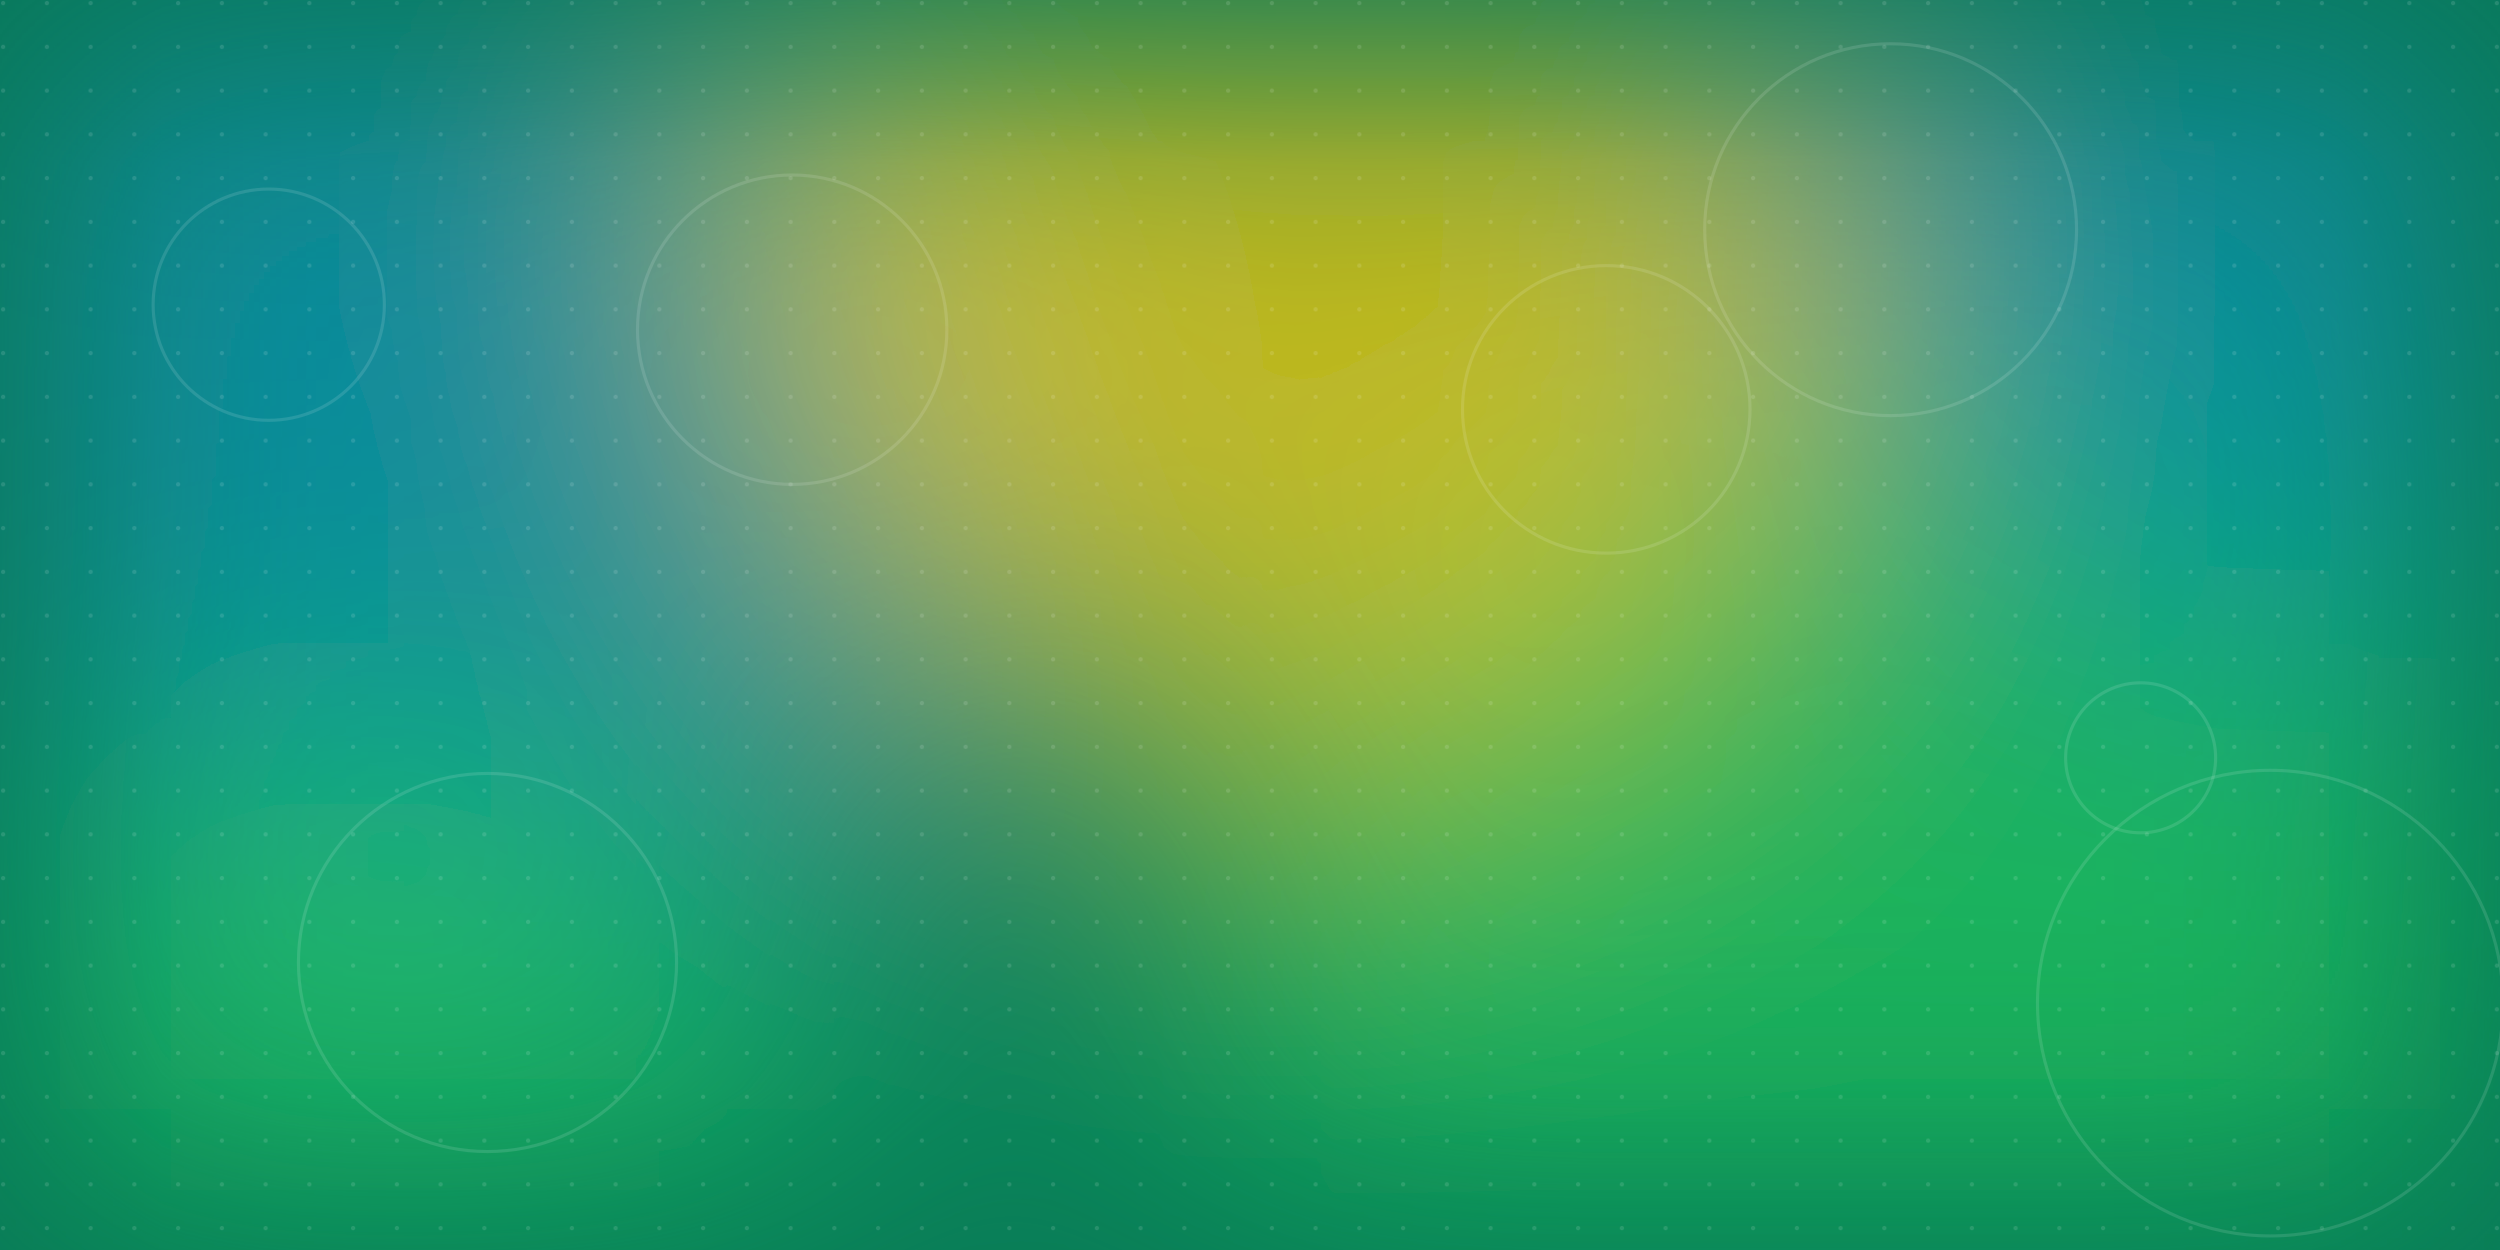
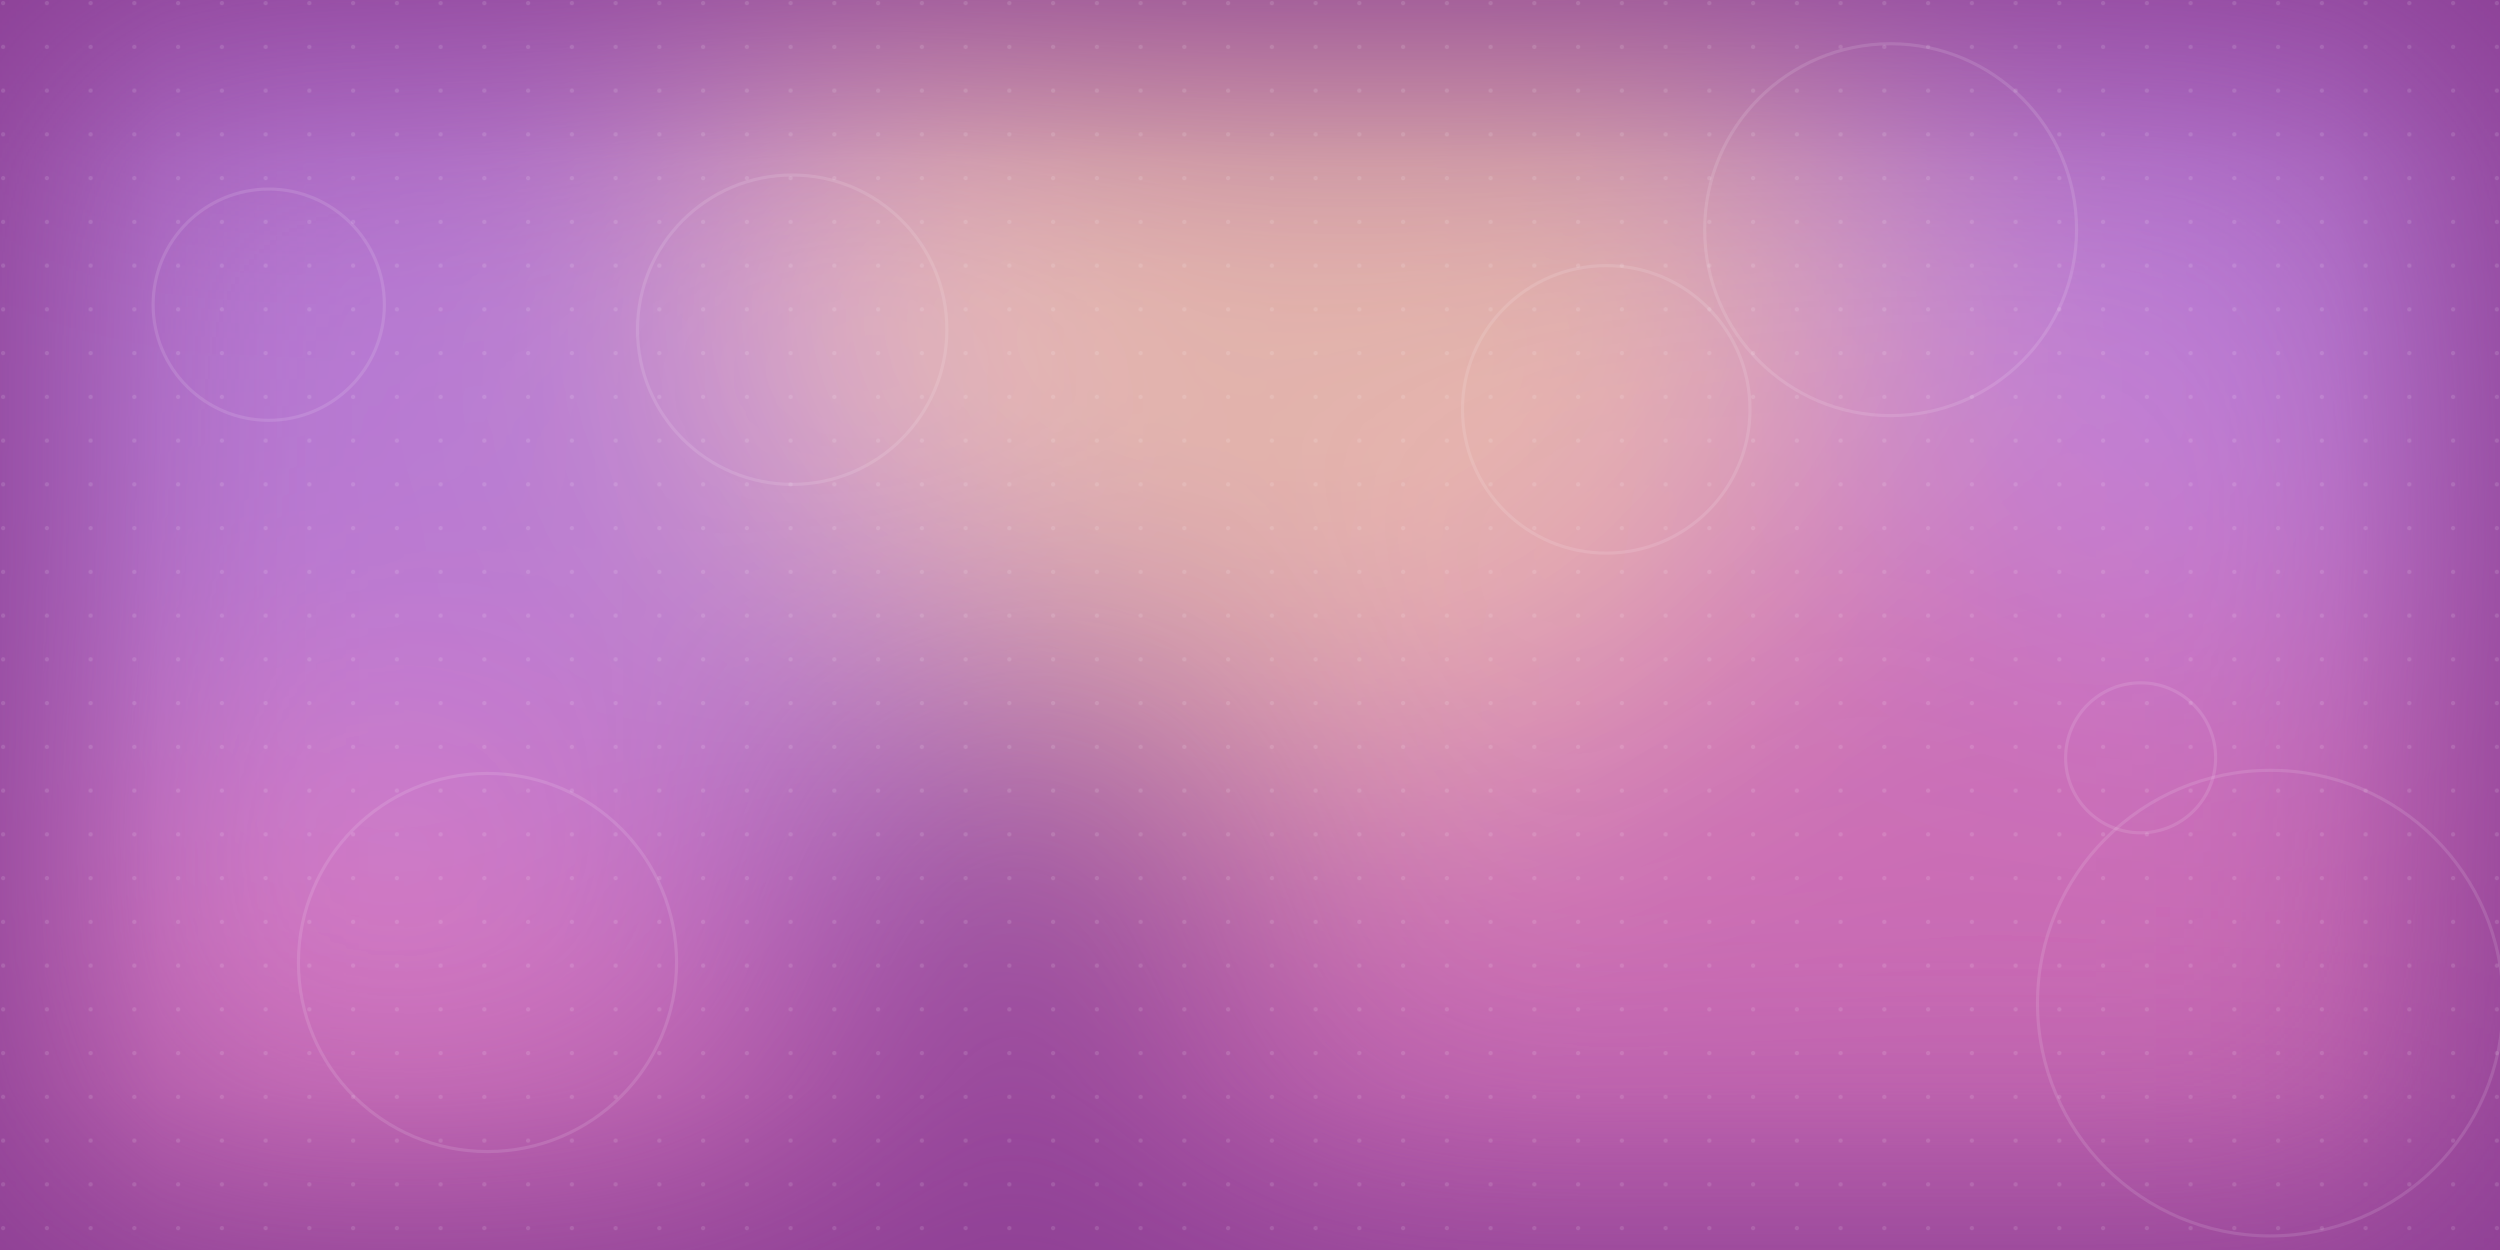
<svg xmlns="http://www.w3.org/2000/svg" width="1600" height="800" viewBox="0 0 1600 800" preserveAspectRatio="xMidYMid slice">
  <defs>
    <filter id="b" x="-50%" y="-50%" width="200%" height="200%">
      <feGaussianBlur stdDeviation="110" />
    </filter>
    <pattern id="d" width="28" height="28" patternUnits="userSpaceOnUse">
      <circle cx="2" cy="2" r="1.4" fill="#fff" fill-opacity="0.12" />
    </pattern>
  </defs>
-   <rect width="1600" height="800" fill="#047857" />
+   <rect width="1600" height="800" fill="#8a3d93" />
  <g filter="url(#b)">
-     <circle cx="237" cy="259" r="420" fill="#0891b2" opacity="0.75" />
-     <circle cx="1228" cy="694" r="480" fill="#22c55e" opacity="0.75" />
-     <circle cx="823" cy="129" r="360" fill="#facc15" opacity="0.75" />
-     <circle cx="1458" cy="122" r="300" fill="#0891b2" opacity="0.75" />
-     <circle cx="220" cy="794" r="340" fill="#22c55e" opacity="0.75" />
+     <circle cx="237" cy="259" r="420" fill="#c58fe8" opacity="0.75" />
+     <circle cx="1228" cy="694" r="480" fill="#e07cbf" opacity="0.75" />
+     <circle cx="823" cy="129" r="360" fill="#ffd9b3" opacity="0.75" />
+     <circle cx="1458" cy="122" r="300" fill="#c58fe8" opacity="0.75" />
+     <circle cx="220" cy="794" r="340" fill="#e07cbf" opacity="0.75" />
  </g>
  <rect width="1600" height="800" fill="url(#d)" />
  <circle cx="172" cy="195" r="74" fill="none" stroke="#fff" stroke-opacity="0.12" stroke-width="2" />
  <circle cx="312" cy="616" r="121" fill="none" stroke="#fff" stroke-opacity="0.12" stroke-width="2" />
  <circle cx="1210" cy="147" r="119" fill="none" stroke="#fff" stroke-opacity="0.12" stroke-width="2" />
  <circle cx="1370" cy="485" r="48" fill="none" stroke="#fff" stroke-opacity="0.12" stroke-width="2" />
  <circle cx="1028" cy="262" r="92" fill="none" stroke="#fff" stroke-opacity="0.12" stroke-width="2" />
  <circle cx="507" cy="211" r="99" fill="none" stroke="#fff" stroke-opacity="0.12" stroke-width="2" />
  <circle cx="1453" cy="642" r="149" fill="none" stroke="#fff" stroke-opacity="0.12" stroke-width="2" />
</svg>
